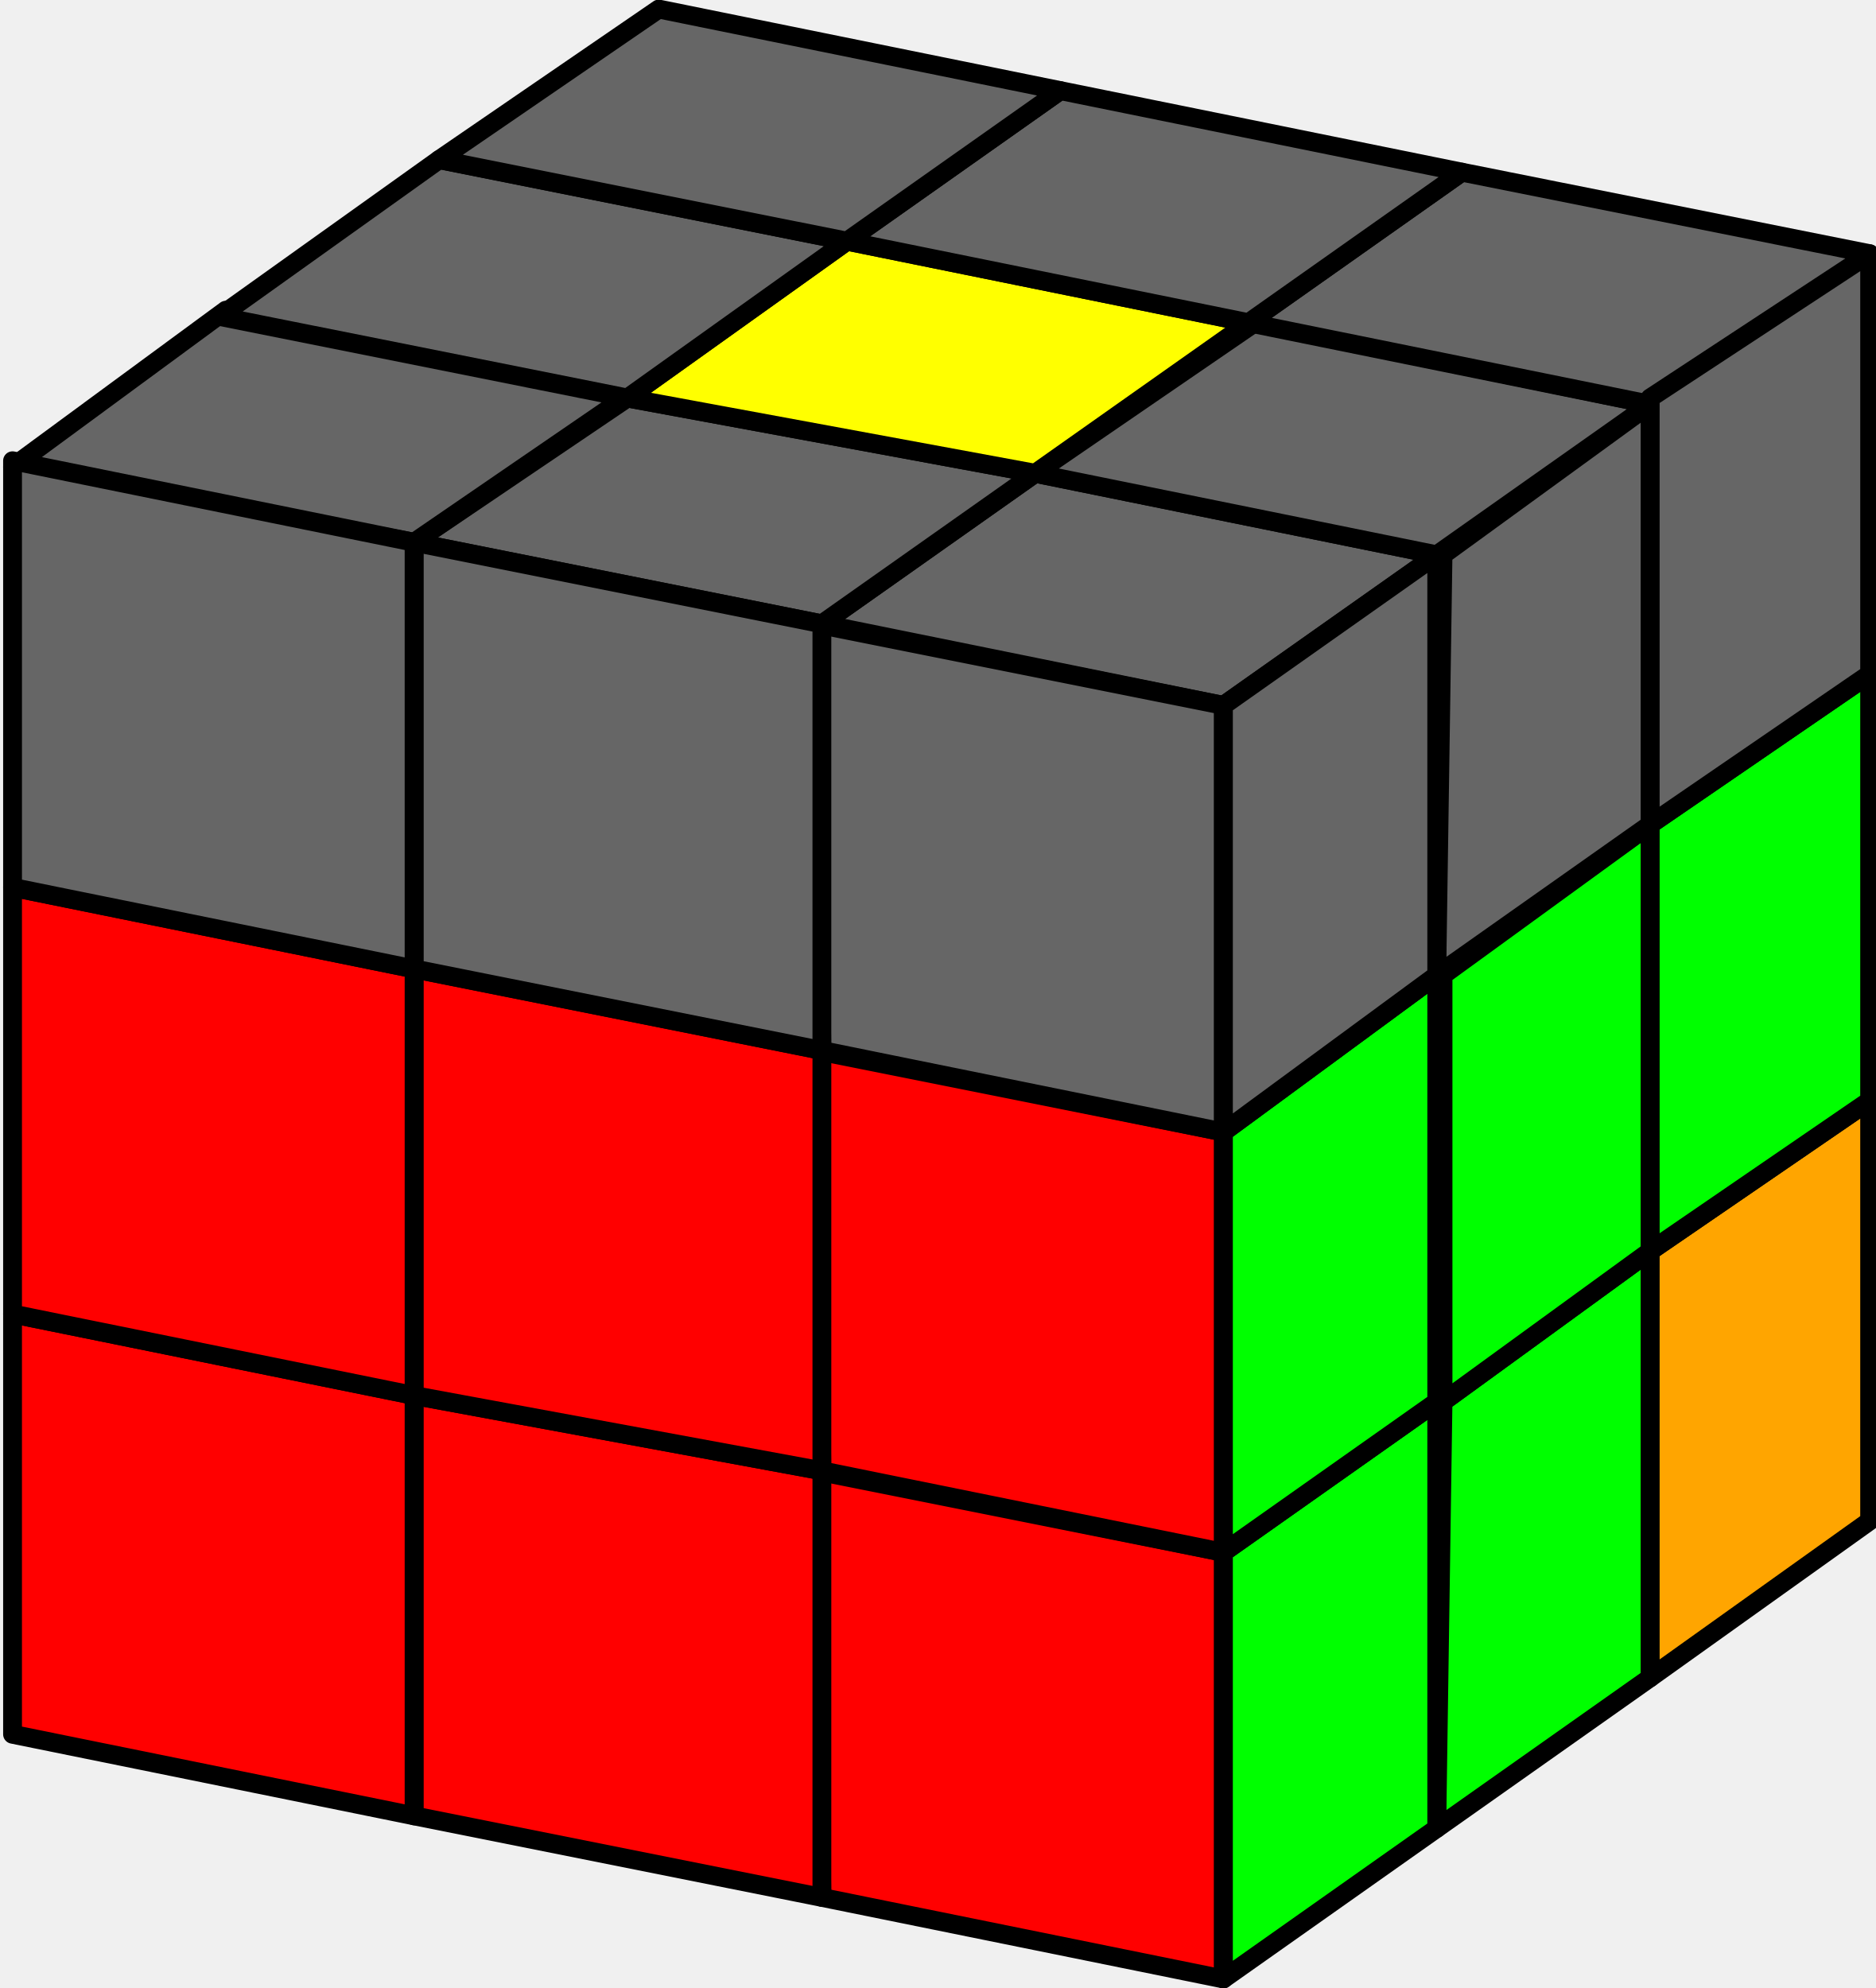
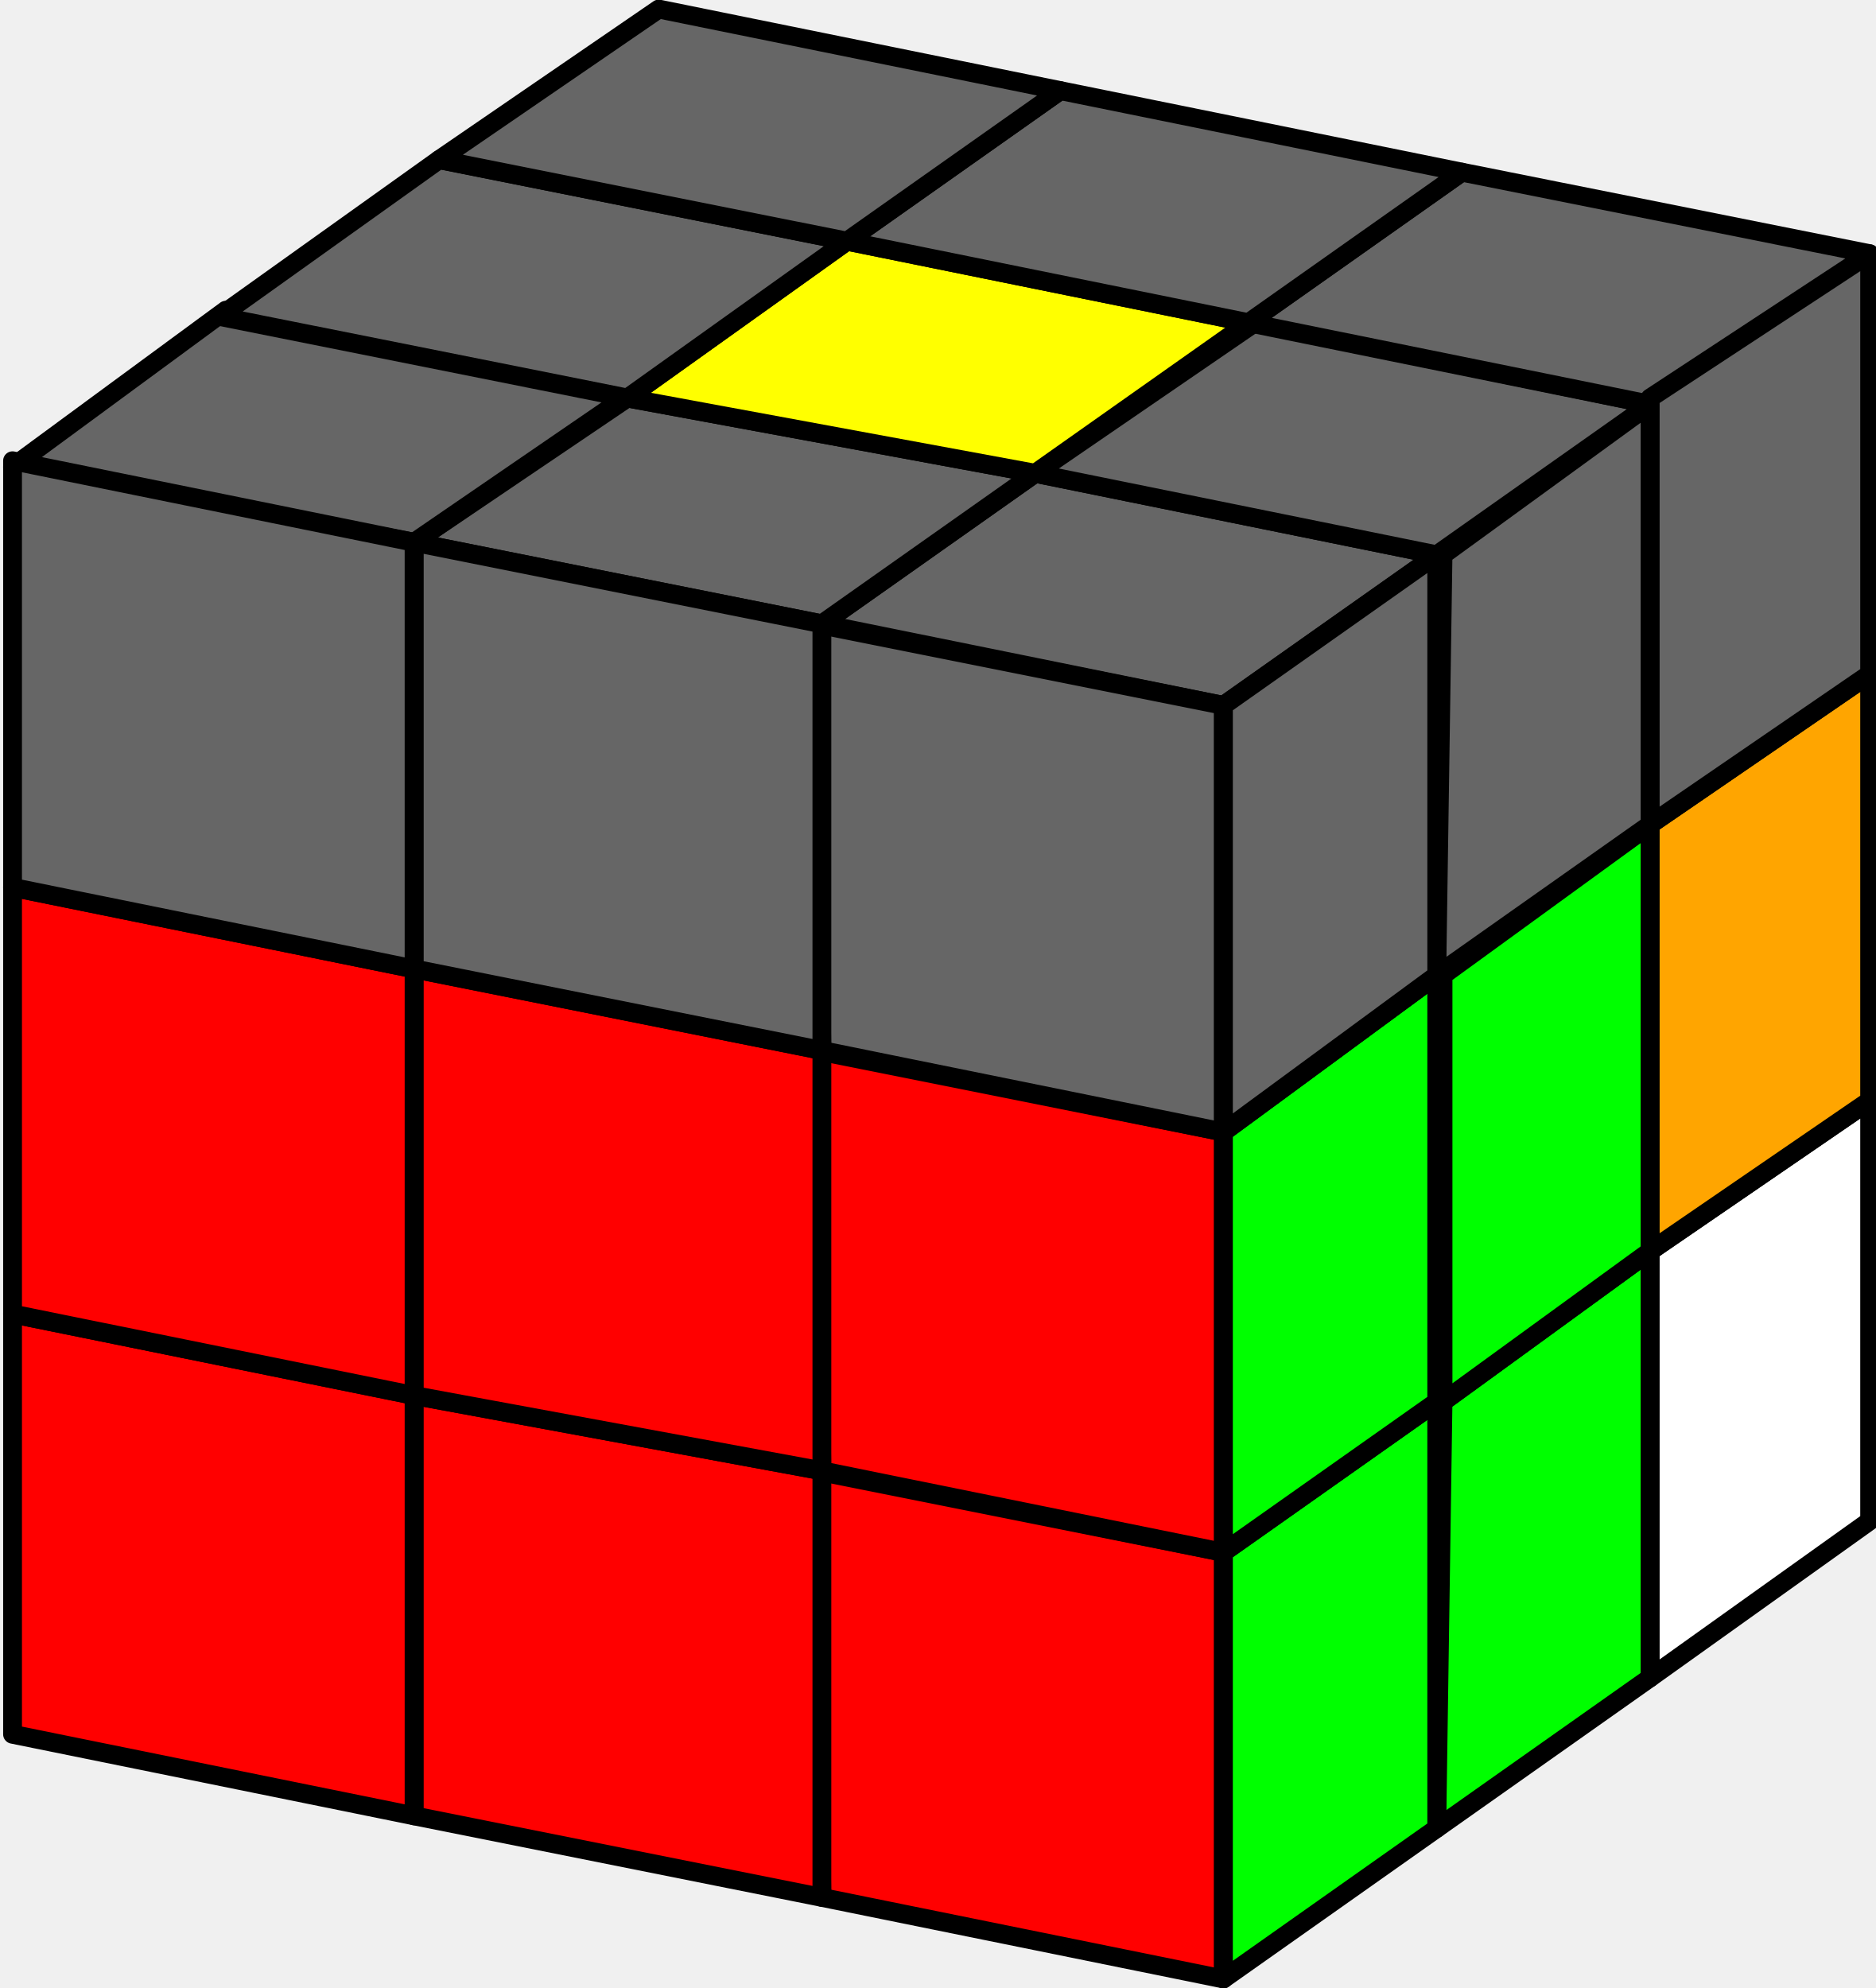
<svg xmlns="http://www.w3.org/2000/svg" width="225.7" height="239.2" viewBox="0 0 29.9 31.6">
  <g stroke="#000000" stroke-linejoin="round" stroke-width="0.3" paint-order="fill markers stroke">
    <path fill="#666666" d="m96.5 123.2 6.4 1.3-3.4 2.4-6.4-1.3z" transform="translate(-80 -115.7)" />
    <path fill="#666666" d="m90 122 6.5 1.2-3.4 2.4-6.5-1.3z" transform="translate(-80 -115.7)" />
    <path fill="#666666" d="m83.6 120.6 6.5 1.3-3.5 2.4-6.4-1.2z" transform="translate(-80 -115.7)" />
    <path fill="#666666" d="m100 120.8 6.3 1.3-3.4 2.4-6.4-1.3z" transform="translate(-80 -115.7)" />
    <path fill="#ffff00" d="m93.5 119.5 6.4 1.3-3.4 2.4L90 122z" transform="translate(-80 -115.7)" />
    <path fill="#666666" d="m87 118.2 6.5 1.3L90 122l-6.5-1.3z" transform="translate(-80 -115.7)" />
    <path fill="#666666" d="m103.3 118.4 6.5 1.3-3.5 2.4-6.4-1.3z" transform="translate(-80 -115.7)" />
    <path fill="#666666" d="m96.9 117.1 6.4 1.3-3.4 2.4-6.4-1.3z" transform="translate(-80 -115.7)" />
    <path fill="#666666" d="m90.5 115.8 6.4 1.3-3.4 2.4-6.5-1.3z" transform="translate(-80 -115.7)" />
    <path fill="#ff0000" d="m93 139.1 6.5 1.3v6.8l-6.4-1.3z" transform="translate(-80 -115.7)" />
    <path fill="#ff0000" d="m86.6 137.9 6.5 1.2v6.8l-6.5-1.3z" transform="translate(-80 -115.7)" />
    <path fill="#ff0000" d="m80.2 136.6 6.4 1.3v6.7l-6.4-1.3Z" transform="translate(-80 -115.7)" />
    <path fill="#ff0000" d="m93 132.4 6.5 1.3v6.7l-6.4-1.3z" transform="translate(-80 -115.7)" />
    <path fill="#ff0000" d="m86.6 131.1 6.5 1.3v6.7l-6.5-1.2z" transform="translate(-80 -115.7)" />
    <path fill="#ff0000" d="m80.2 129.8 6.4 1.3v6.8l-6.4-1.3z" transform="translate(-80 -115.7)" />
    <path fill="#666666" d="m93 125.6 6.5 1.3v6.8l-6.4-1.3z" transform="translate(-80 -115.7)" />
    <path fill="#666666" d="m86.6 124.3 6.5 1.3v6.8l-6.5-1.3z" transform="translate(-80 -115.7)" />
    <path fill="#666666" d="m80.2 123 6.4 1.3v6.8l-6.4-1.3z" transform="translate(-80 -115.7)" />
-     <path fill="#ffa500" d="m106.3 135.6 3.5-2.4v6.7l-3.5 2.5z" transform="translate(-80 -115.7)" />
+     <path fill="#ffffff" d="m106.3 135.6 3.5-2.4v6.7l-3.5 2.5z" transform="translate(-80 -115.7)" />
    <path fill="#00ff00" d="m103 138 3.3-2.4v6.8l-3.4 2.4z" transform="translate(-80 -115.7)" />
    <path fill="#00ff00" d="m99.5 140.4 3.4-2.4v6.8l-3.4 2.4z" transform="translate(-80 -115.7)" />
-     <path fill="#00ff00" d="m106.3 128.8 3.5-2.4v6.8l-3.5 2.4z" transform="translate(-80 -115.7)" />
+     <path fill="#ffa500" d="m106.3 128.8 3.5-2.4v6.8l-3.5 2.4z" transform="translate(-80 -115.7)" />
    <path fill="#00ff00" d="m103 131.2 3.3-2.4v6.8L103 138z" transform="translate(-80 -115.7)" />
    <path fill="#00ff00" d="m99.5 133.7 3.4-2.5v6.8l-3.4 2.4z" transform="translate(-80 -115.7)" />
    <path fill="#666666" d="m106.3 122 3.5-2.3v6.7l-3.5 2.4z" transform="translate(-80 -115.7)" />
    <path fill="#666666" d="m103 124.5 3.3-2.4v6.7l-3.4 2.4z" transform="translate(-80 -115.7)" />
    <path fill="#666666" d="m99.5 126.9 3.4-2.4v6.7l-3.4 2.5z" transform="translate(-80 -115.7)" />
  </g>
</svg>
